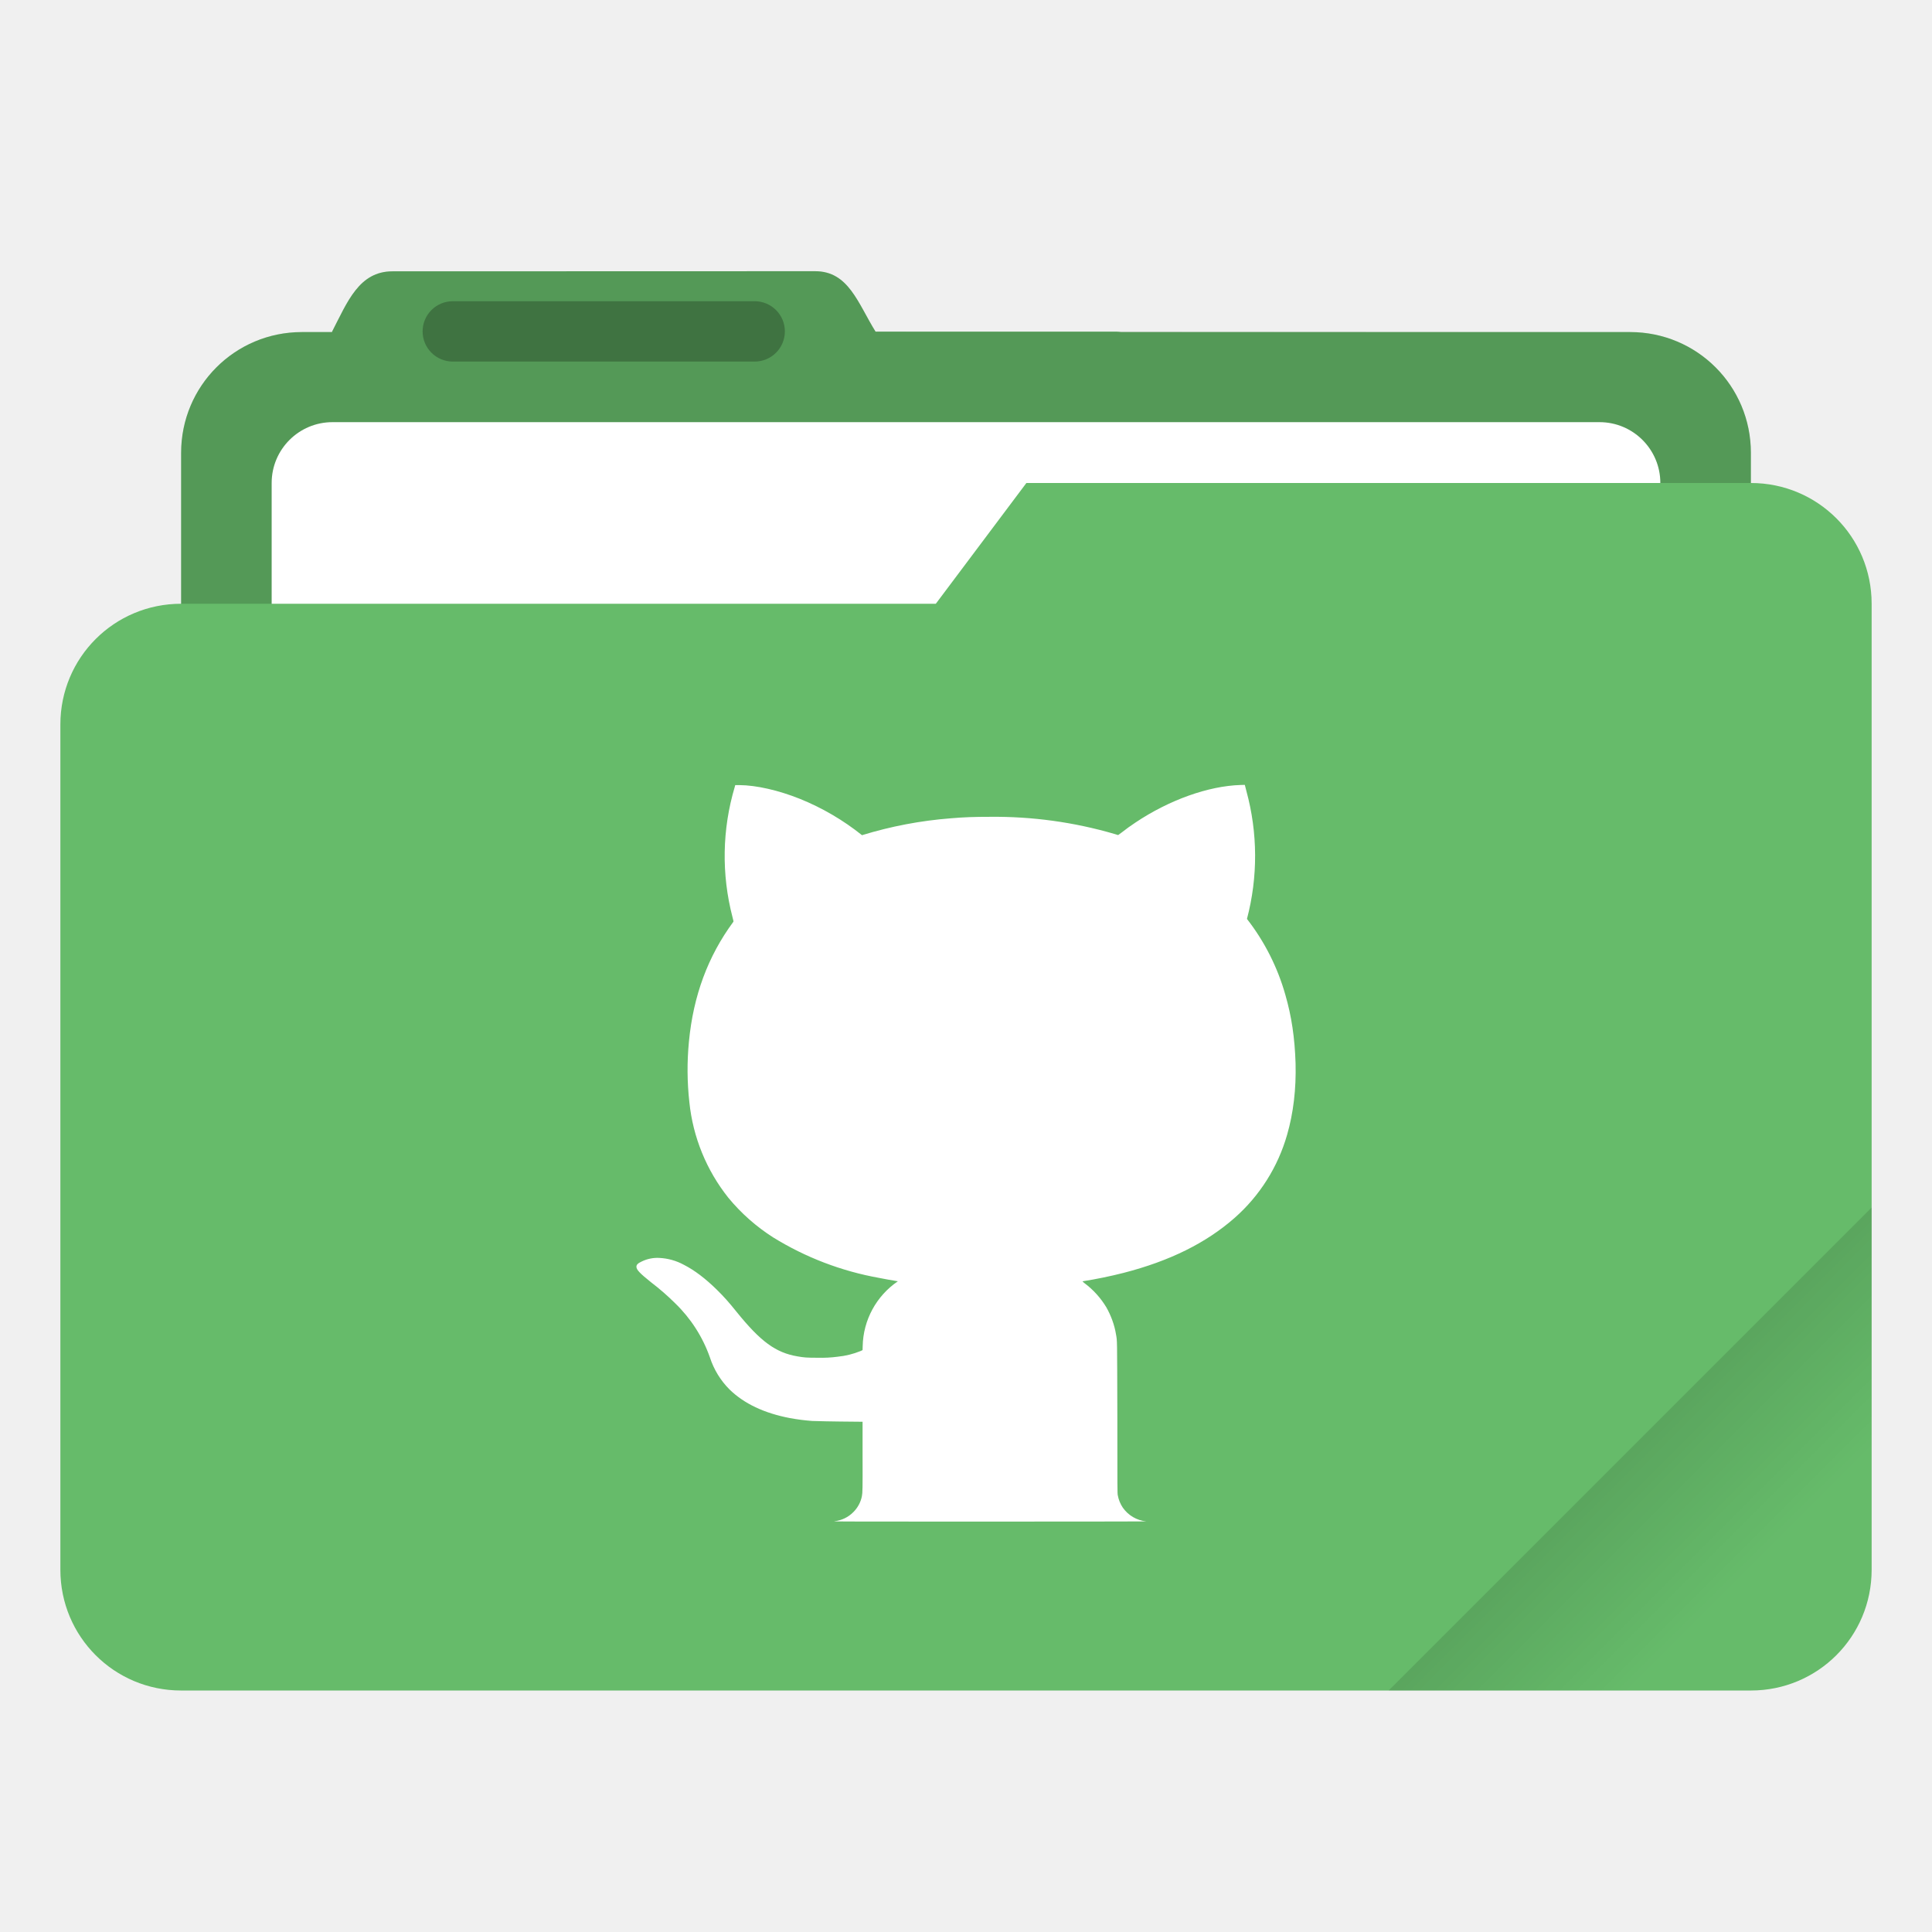
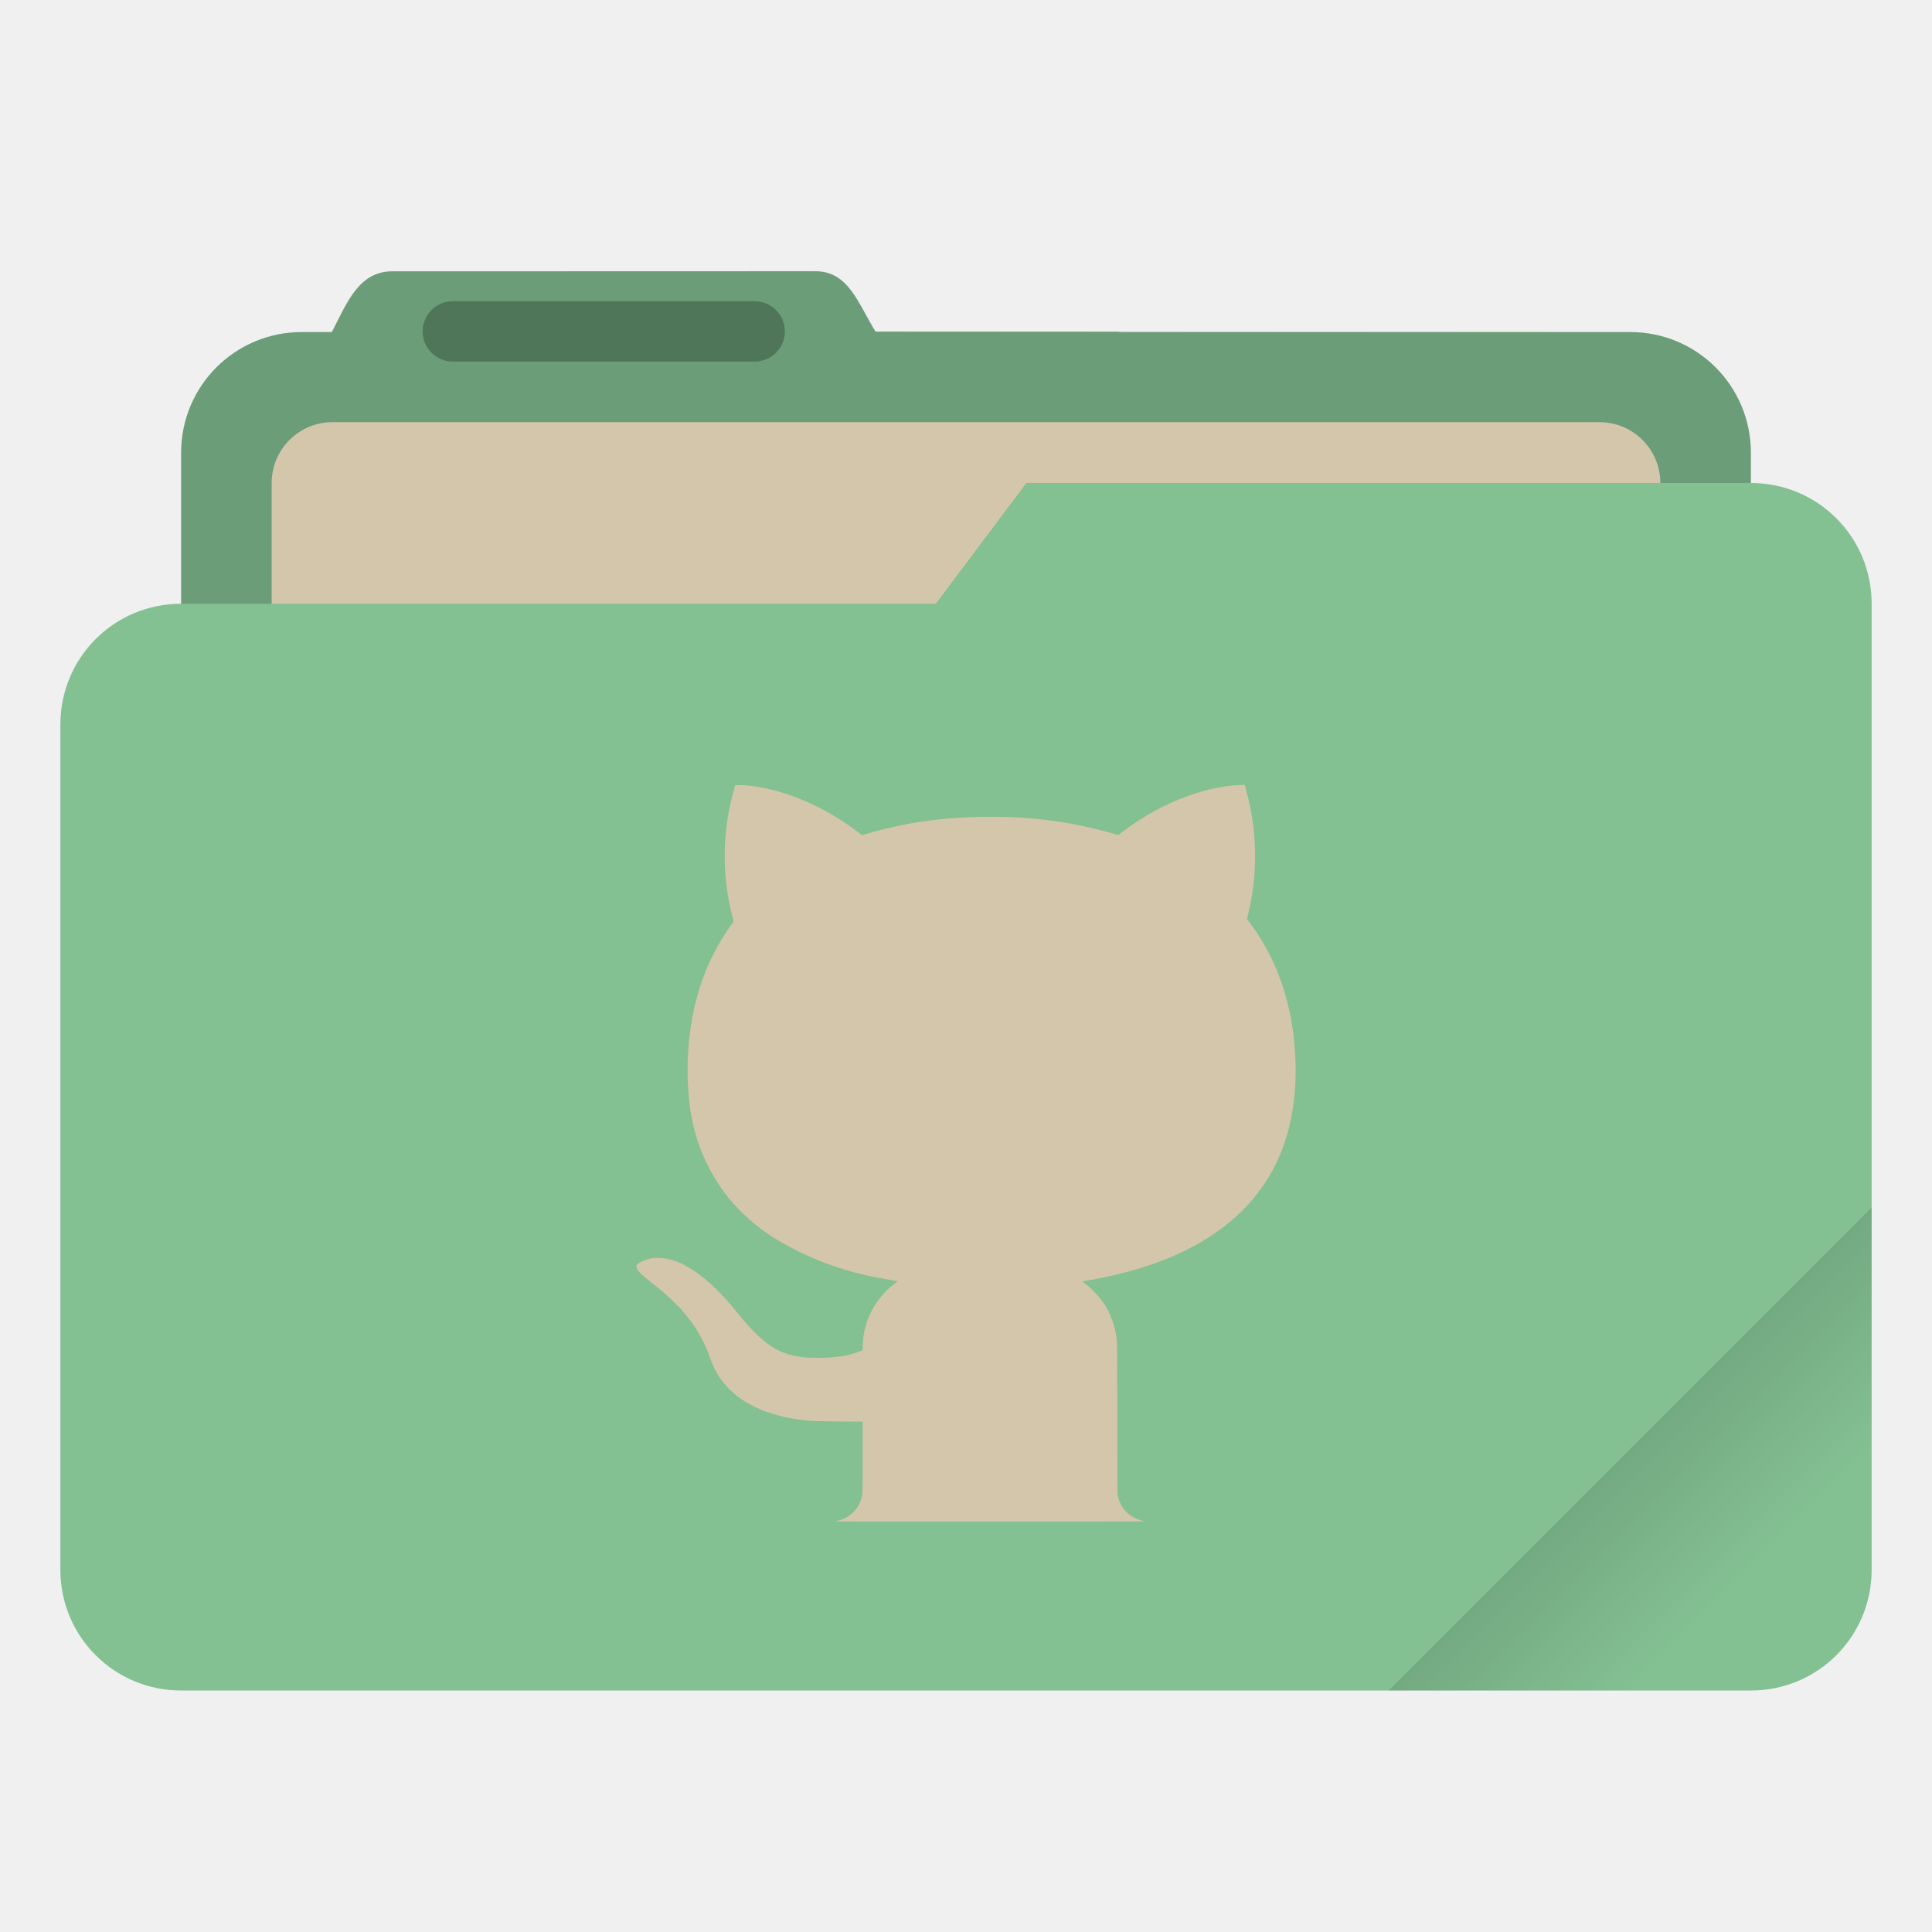
<svg xmlns="http://www.w3.org/2000/svg" width="64" height="64" viewBox="0 0 16.933 16.933">
  <defs>
    <linearGradient id="a" x1="-197.72" x2="-197.72" y1="263.86" y2="273.76" gradientTransform="rotate(-45 -337.55 -145.8)" gradientUnits="userSpaceOnUse">
      <stop offset="0" />
      <stop stop-opacity="0" offset="1" />
    </linearGradient>
  </defs>
-   <path transform="scale(.26458)" d="m27.002 8.984-14 .004c-1.11 0-1.493 1.013-2.002 1.998V11h-1c-2.216 0-4 1.784-4 4v28c0 2.216 1.784 4 4 4h44c2.216 0 4-1.784 4-4V15c0-2.216-1.784-4-4-4H37.141c-.047-.003-.092-.014-.14-.014h-7.997c-.586-.94-.89-2.002-2.002-2.002z" fill="#66bb6a" style="paint-order:stroke fill markers" />
+   <path transform="scale(.26458)" d="m27.002 8.984-14 .004c-1.11 0-1.493 1.013-2.002 1.998V11h-1c-2.216 0-4 1.784-4 4v28c0 2.216 1.784 4 4 4h44c2.216 0 4-1.784 4-4V15c0-2.216-1.784-4-4-4H37.141c-.047-.003-.092-.014-.14-.014h-7.997c-.586-.94-.89-2.002-2.002-2.002z" fill="#83c092" style="paint-order:stroke fill markers" />
  <path transform="scale(.26458)" d="m27.002 8.984-14 .004c-1.11 0-1.493 1.013-2.002 1.998V11h-1c-2.216 0-4 1.784-4 4v28c0 2.216 1.784 4 4 4h44c2.216 0 4-1.784 4-4V15c0-2.216-1.784-4-4-4l-24.996-.014c-.586-.94-.89-2.002-2.002-2.002z" opacity=".18" style="paint-order:stroke fill markers" />
-   <rect x="2.381" y="3.7" width="12.171" height="5.027" ry=".533" fill="#fff" paint-order="markers stroke fill" />
+   <rect x="2.381" y="3.7" width="12.171" height="5.027" ry=".533" fill="#d3c6aa" paint-order="markers stroke fill" />
  <rect x="3.704" y="2.64" width="3.175" height=".529" ry=".265" opacity=".25" paint-order="stroke markers fill" />
-   <path transform="scale(.26458)" d="m34 16-3 4H6c-2.216 0-4 1.784-4 4v28c0 2.216 1.784 4 4 4h52c2.216 0 4-1.784 4-4V20c0-2.216-1.784-4-4-4z" fill="#66bb6a" style="paint-order:stroke fill markers" />
+   <path transform="scale(.26458)" d="m34 16-3 4H6c-2.216 0-4 1.784-4 4v28c0 2.216 1.784 4 4 4h52c2.216 0 4-1.784 4-4V20c0-2.216-1.784-4-4-4z" fill="#83c092" style="paint-order:stroke fill markers" />
  <path transform="scale(.26458)" d="M62 40 46 56h12c2.216 0 4-1.784 4-4V40z" fill="url(#a)" opacity=".2" style="paint-order:stroke fill markers" />
-   <path style="fill:#fff;fill-opacity:1;stroke-width:.002" d="M7.312 13.333a.274.274 0 0 0 .167-.08.27.27 0 0 0 .075-.139c.006-.03.007-.063.006-.36v-.293l-.198-.002a11.003 11.003 0 0 1-.243-.005 1.806 1.806 0 0 1-.195-.025c-.226-.043-.403-.127-.53-.251a.705.705 0 0 1-.172-.281 1.226 1.226 0 0 0-.304-.474 2.141 2.141 0 0 0-.21-.183c-.104-.083-.13-.112-.13-.138 0-.017.012-.03.047-.046a.312.312 0 0 1 .153-.031.5.5 0 0 1 .217.061c.092.047.187.119.287.217.061.06.105.109.174.195.21.26.343.358.534.39.056.01.08.012.178.012a1.1 1.1 0 0 0 .173-.009.722.722 0 0 0 .202-.05l.017-.008.001-.034a.704.704 0 0 1 .308-.569s-.004-.002-.01-.002a4.542 4.542 0 0 1-.155-.028 2.656 2.656 0 0 1-.928-.355 1.675 1.675 0 0 1-.393-.348 1.608 1.608 0 0 1-.341-.836 2.554 2.554 0 0 1-.004-.53c.038-.403.167-.75.388-1.05.004-.005.004-.005-.006-.043a2.122 2.122 0 0 1 .02-1.142l.004-.015h.036c.15.001.345.046.532.121a2.177 2.177 0 0 1 .543.318 3.589 3.589 0 0 1 .778-.148c.118-.01.204-.013.344-.013a3.75 3.75 0 0 1 1.09.15l.033.01.03-.022a1.81 1.81 0 0 1 .122-.088c.296-.198.638-.32.92-.329l.038-.001.003.011.011.043a2.162 2.162 0 0 1 .005 1.121 1.943 1.943 0 0 1 .337.667c.054.187.082.375.089.598.006.224-.019.436-.074.626a1.531 1.531 0 0 1-.46.729c-.25.22-.569.378-.973.482a3.984 3.984 0 0 1-.36.074c-.001.001.007.008.018.017a.74.74 0 0 1 .19.21c.04.07.072.155.085.237.011.064.01.007.012.732 0 .62 0 .665.004.68a.284.284 0 0 0 .044.108.285.285 0 0 0 .205.12c.008.001-.608.002-1.37.002-1.135 0-1.38 0-1.364-.003z" />
+   <path style="fill:#d3c6aa;fill-opacity:1;stroke-width:.002" d="M7.312 13.333a.274.274 0 0 0 .167-.08.27.27 0 0 0 .075-.139c.006-.03.007-.063.006-.36v-.293l-.198-.002a11.003 11.003 0 0 1-.243-.005 1.806 1.806 0 0 1-.195-.025c-.226-.043-.403-.127-.53-.251a.705.705 0 0 1-.172-.281 1.226 1.226 0 0 0-.304-.474 2.141 2.141 0 0 0-.21-.183c-.104-.083-.13-.112-.13-.138 0-.017.012-.03.047-.046a.312.312 0 0 1 .153-.031.5.5 0 0 1 .217.061c.092.047.187.119.287.217.061.06.105.109.174.195.21.26.343.358.534.39.056.01.08.012.178.012a1.1 1.1 0 0 0 .173-.009.722.722 0 0 0 .202-.05l.017-.008.001-.034a.704.704 0 0 1 .308-.569s-.004-.002-.01-.002a4.542 4.542 0 0 1-.155-.028 2.656 2.656 0 0 1-.928-.355 1.675 1.675 0 0 1-.393-.348 1.608 1.608 0 0 1-.341-.836 2.554 2.554 0 0 1-.004-.53c.038-.403.167-.75.388-1.05.004-.005.004-.005-.006-.043a2.122 2.122 0 0 1 .02-1.142l.004-.015h.036c.15.001.345.046.532.121a2.177 2.177 0 0 1 .543.318 3.589 3.589 0 0 1 .778-.148c.118-.01.204-.013.344-.013a3.75 3.75 0 0 1 1.09.15l.033.01.03-.022a1.81 1.81 0 0 1 .122-.088c.296-.198.638-.32.92-.329l.038-.001.003.011.011.043a2.162 2.162 0 0 1 .005 1.121 1.943 1.943 0 0 1 .337.667c.054.187.082.375.089.598.006.224-.019.436-.074.626a1.531 1.531 0 0 1-.46.729c-.25.22-.569.378-.973.482a3.984 3.984 0 0 1-.36.074c-.001.001.007.008.018.017a.74.74 0 0 1 .19.21c.04.07.072.155.085.237.011.064.01.007.012.732 0 .62 0 .665.004.68a.284.284 0 0 0 .044.108.285.285 0 0 0 .205.12c.008.001-.608.002-1.37.002-1.135 0-1.38 0-1.364-.003z" />
</svg>
